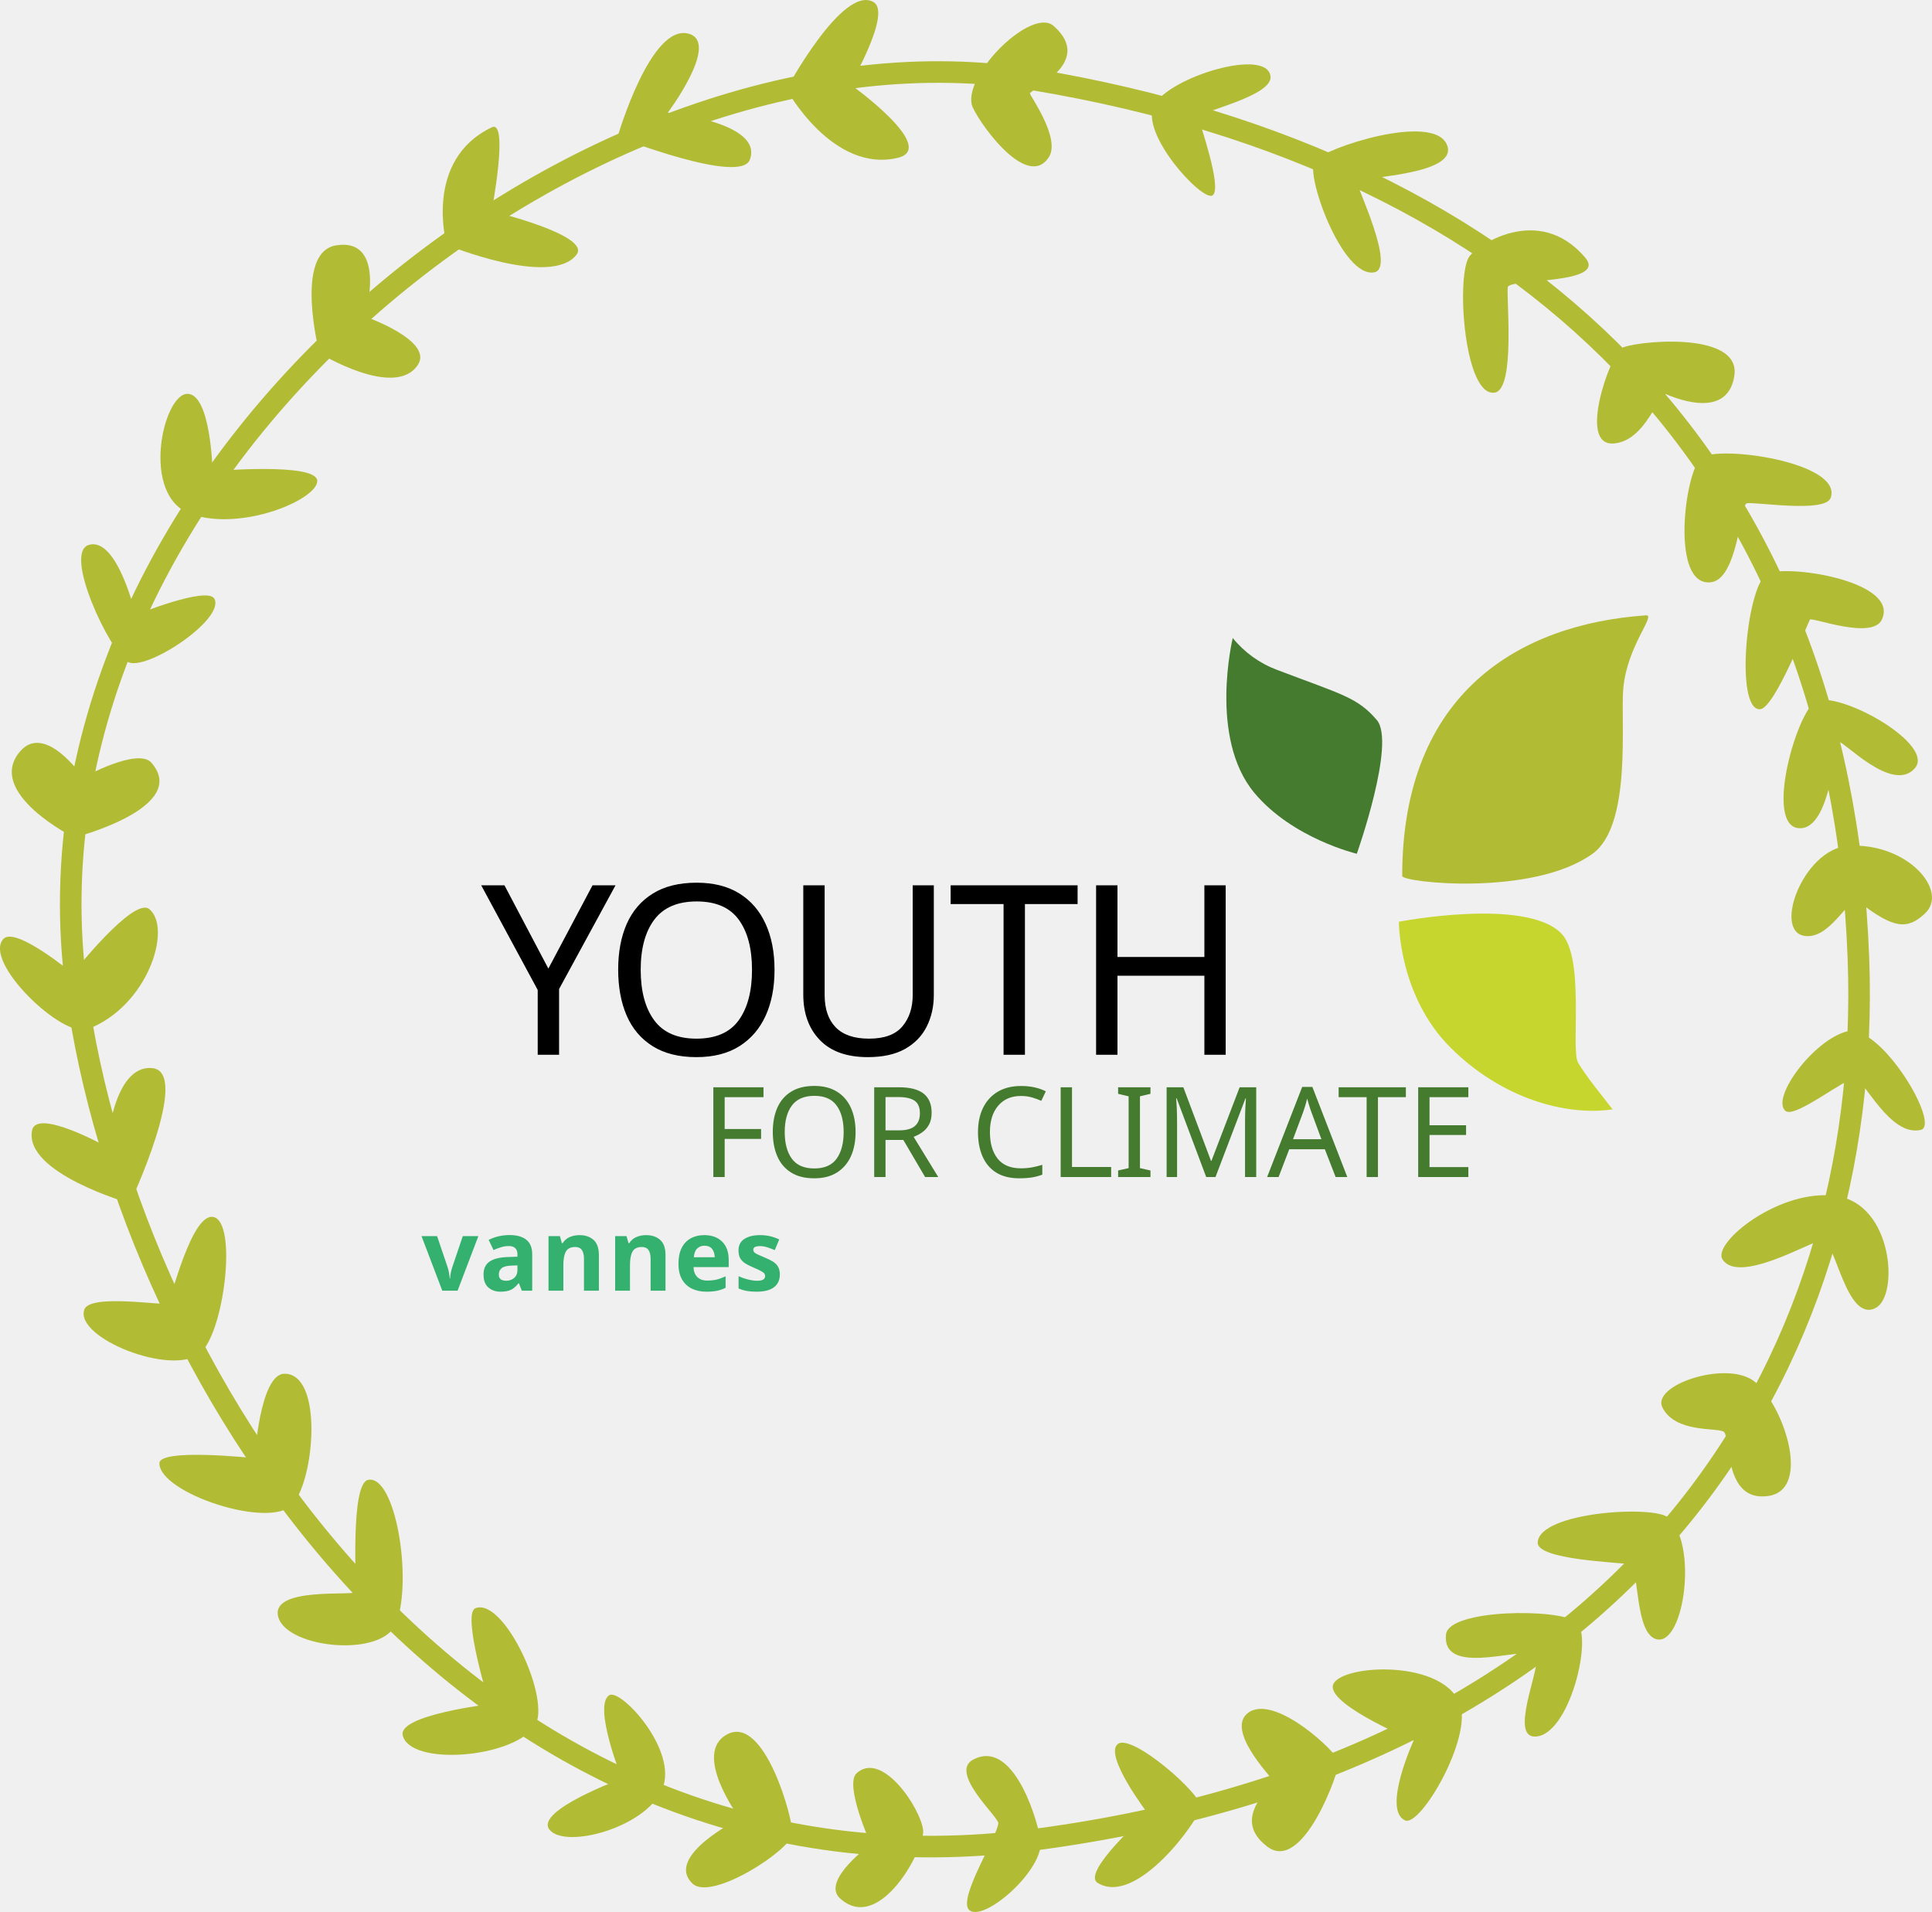
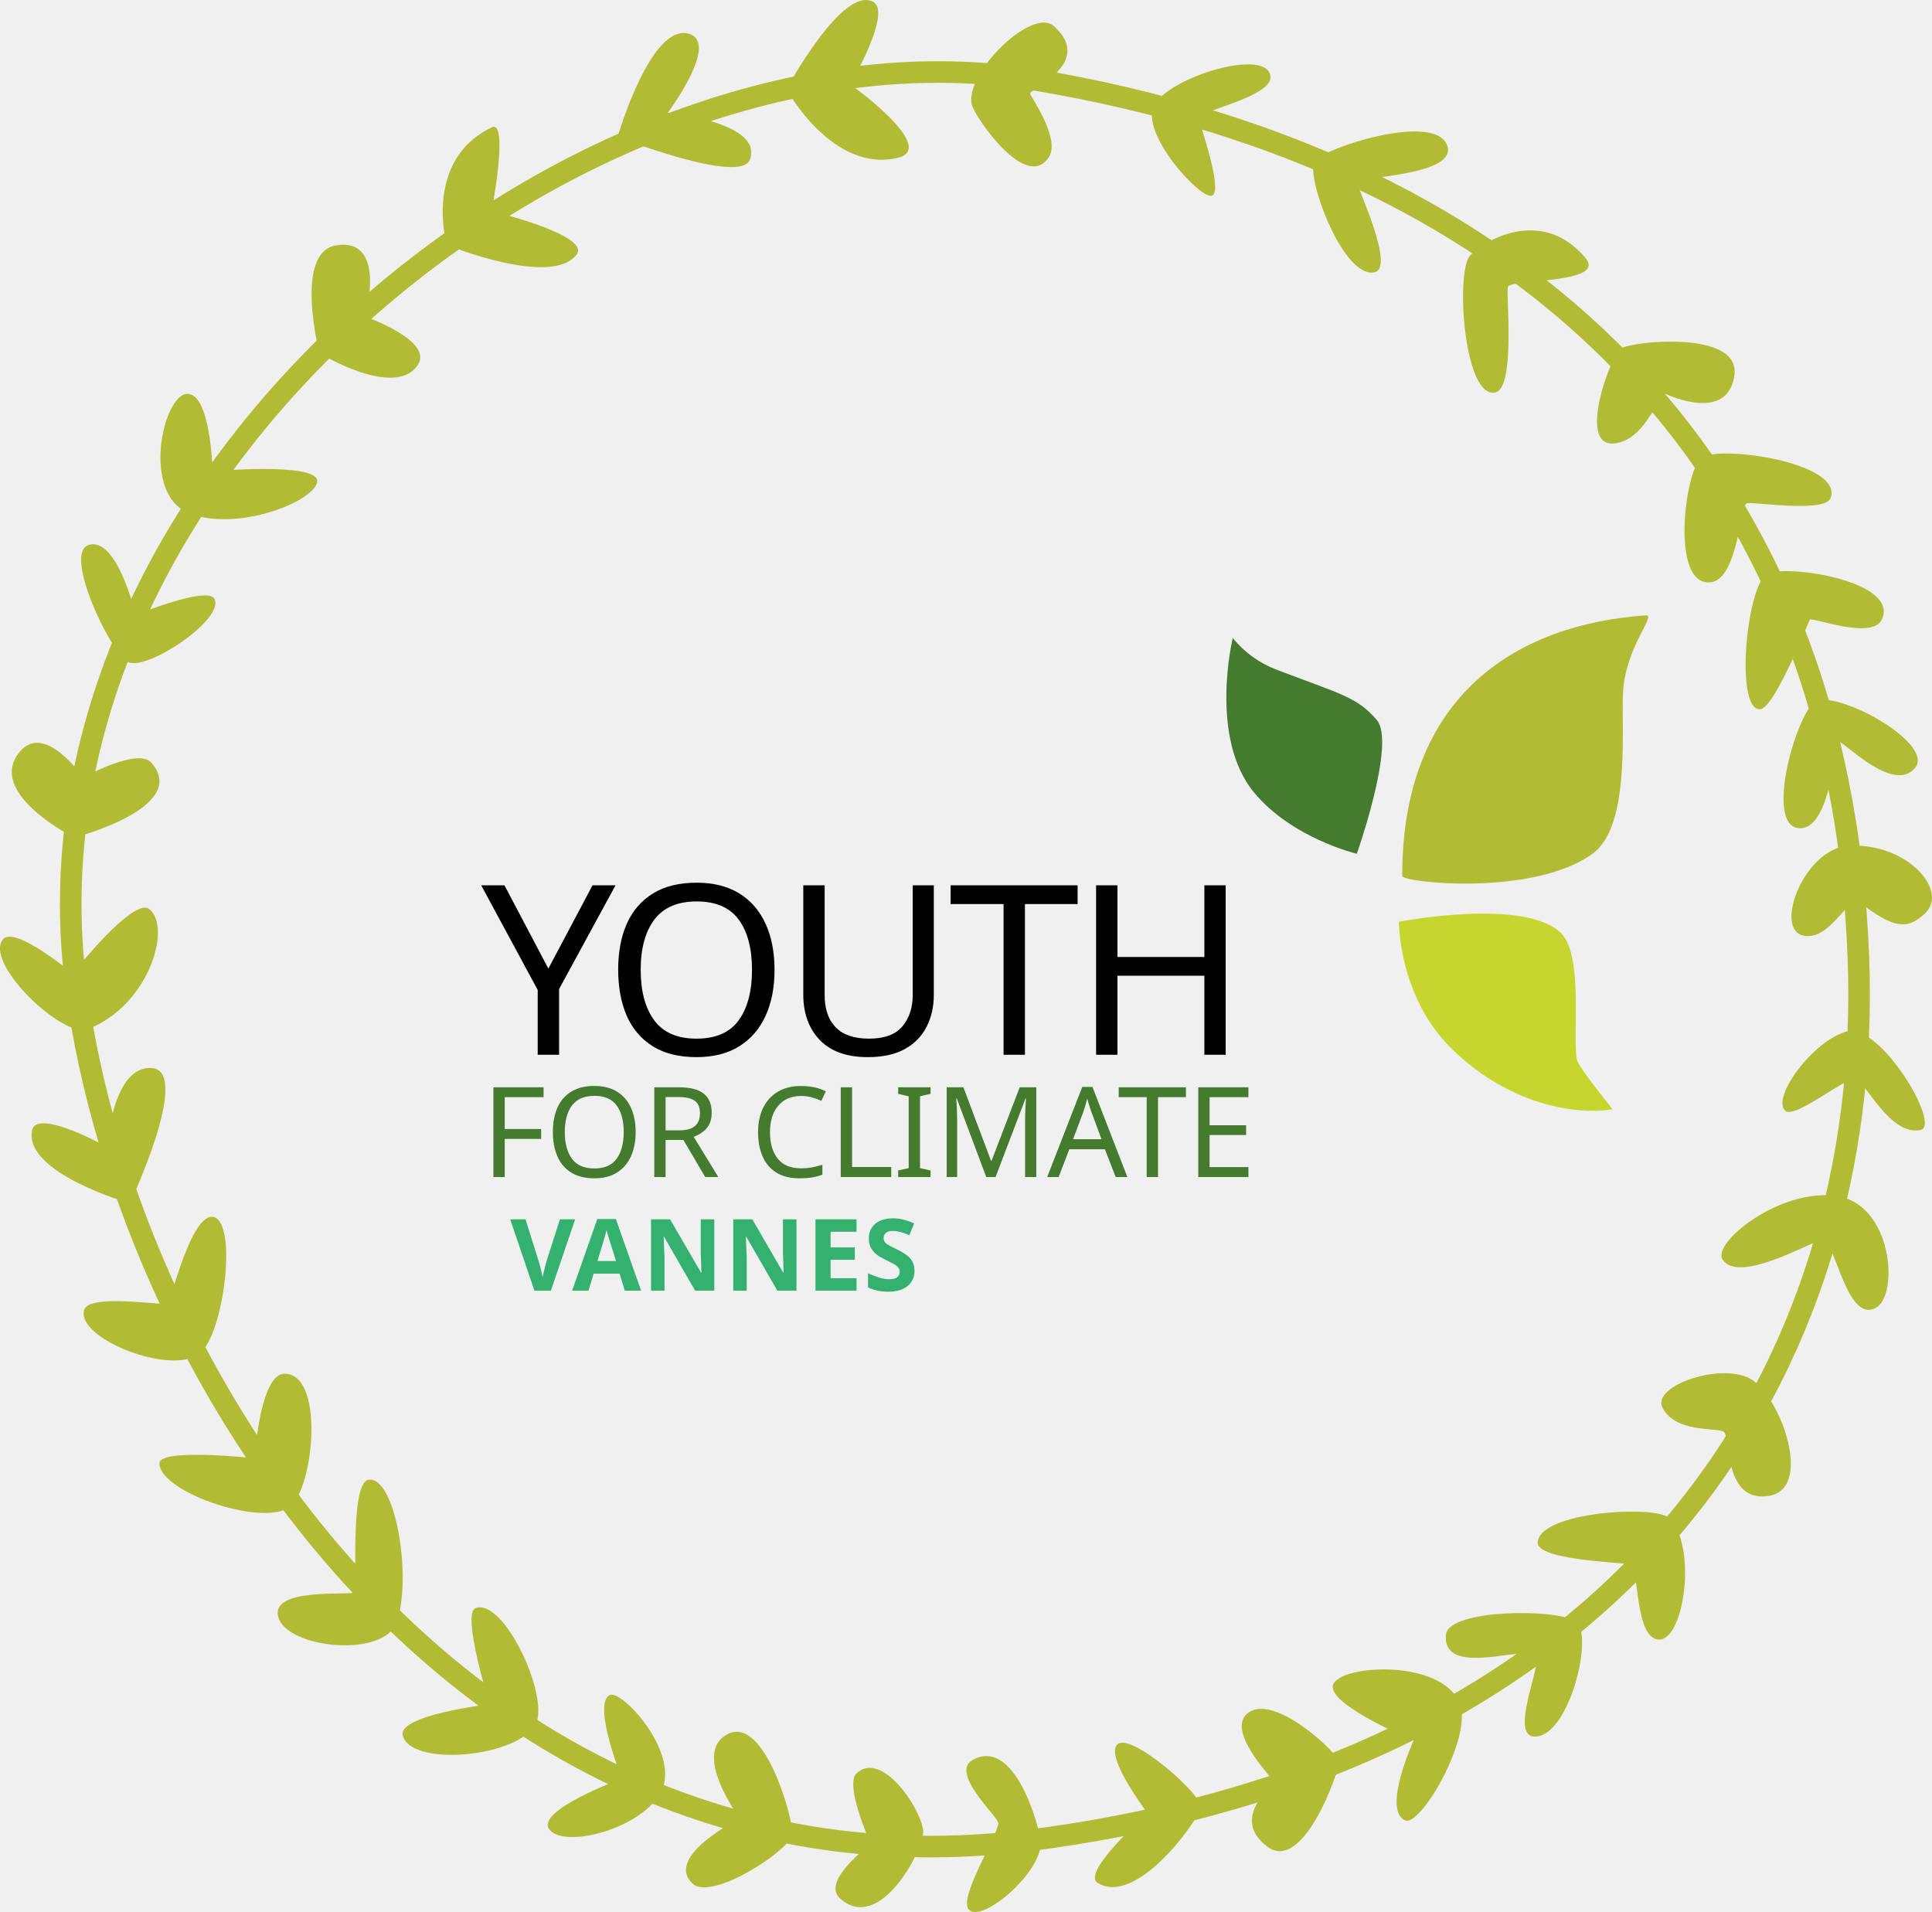
- <svg xmlns="http://www.w3.org/2000/svg" width="100%" height="100%" viewBox="0 0 447.74 443.08" version="1.1" xml:space="preserve" style="fill-rule:evenodd;clip-rule:evenodd;stroke-linecap:round;stroke-linejoin:round;stroke-miterlimit:1.5;">
-   <defs id="defs205" />
-   <style class="font-sheet">
-               
-               .cls-1 {
+ <svg xmlns="http://www.w3.org/2000/svg" id="Calque_1" data-name="Calque 1" viewBox="0 0 447.74 443.08">
+   <defs>
+     <style>
+       .cls-1 {
        font-size: 23.15px;
        fill: #34b06f;
-         font-family: GothamBold;
+         font-family: Gotham-Bold, Gotham;
        font-weight: 700;
        letter-spacing: 0.01em;
+         text-align:right;
      }
      .cls-2 {
        font-size: 29.12px;
        letter-spacing: -0.01em;
      }
      .cls-2,
      .cls-6 {
        fill: #457b2f;
      }
      .cls-2,
      .cls-3 {
-         font-family: GothamUltra;
+         font-family: GothamUltra, Gotham Ultra;
      }
      .cls-3 {
        font-size: 55px;
        letter-spacing: -0.03em;
      }
      .cls-4 {
        fill: #c6d62f;
      }
      .cls-5 {
        fill: #b1bb34;
      }
      .cls-7 {
        fill: none;
        stroke: #b1bb34;
        stroke-miterlimit: 10;
        stroke-width: 5px;
      }
-             </style>
+     </style>
+   </defs>
  <g id="Texte">
    <text class="cls-1" transform="translate(212.86 299.1) " text-anchor="end">
-       vannes
+       VANNES
    </text>
    <text class="cls-2" transform="translate(111.52 272.76)">
      FOR CLIMATE
    </text>
    <text class="cls-3" transform="translate(111.52 244.43)">YOUTH</text>
  </g>
  <g id="Feuilles">
    <path id="Feuille_basse" data-name="Feuille basse" class="cls-4" d="M901,791.5s29.3-5.67,37.6,2.67c5.61,5.62,2.18,27,3.93,30s5.74,7.89,8,10.81c-10.67,1.58-25.62-2.37-37.62-14.37S901,791.5,901,791.5Z" transform="translate(-576.81 -577.9)" />
    <path id="Feuille_centrale" data-name="Feuille centrale" class="cls-5" d="M901.77,780.91c0-42.59,27.36-58.41,56.48-60.41,2.47-.17-4.37,7-5.25,17-.66,7.51,2.06,31.63-7.12,38.25C932,785.75,901.77,782.38,901.77,780.91Z" transform="translate(-576.81 -577.9)" />
    <path id="Feuille_haute" data-name="Feuille haute" class="cls-6" d="M891.25,775.75s9.13-25.75,4.63-31-8-5.87-23.13-11.62a24,24,0,0,1-10.25-7.38s-5.62,23.13,5,35.88C876.33,772.22,891.25,775.75,891.25,775.75Z" transform="translate(-576.81 -577.9)" />
  </g>
  <g id="Cercle">
    <path id="Cercle-2" data-name="Cercle" class="cls-7" d="M594.5,807c-16-120,119-228,222.5-210.55,113,19,186.27,88.63,190.5,203.55,3.5,95-52.88,185.82-190.5,204.17C687,1021.5,606.79,899.17,594.5,807Z" transform="translate(-576.81 -577.9)" />
    <path class="cls-5" d="M779.25,578.38c-7.1-4.13-20.19,20.19-20.19,20.19s10.77,19.76,26.11,15.83c8.83-2.57-11.29-16.94-11.29-16.94S783.53,580.87,779.25,578.38Z" transform="translate(-576.81 -577.9)" />
    <path class="cls-5" d="M736.58,585.76c7,2.24-5,18.24-5,18.24s22.27,2.25,19,10.92c-2.2,5.85-30.65-5.29-30.65-5.29S727.67,582.92,736.58,585.76Z" transform="translate(-576.81 -577.9)" />
    <path class="cls-5" d="M690.75,607.42c4.08-2,0,19.41,0,19.41s23.16,5.56,19.67,10.09c-5.92,7.66-30.09-2.28-30.09-2.28S674.83,615.08,690.75,607.42Z" transform="translate(-576.81 -577.9)" />
    <path class="cls-5" d="M654.75,634.75c11.92-1.83,6.67,16.5,6.67,16.5s15.88,5.56,12.25,11.17c-5.25,8.08-22.84-2.68-22.84-2.68S644.8,636.28,654.75,634.75Z" transform="translate(-576.81 -577.9)" />
    <path class="cls-5" d="M620.25,669.17c5.42,0,5.83,17.91,5.83,17.91s24.17-2.08,24.25,2.25S632.73,701.17,621,697,614.58,669.17,620.25,669.17Z" transform="translate(-576.81 -577.9)" />
    <path class="cls-5" d="M597.42,704.17c6.58-1.92,10.83,16.22,10.83,16.22s16.65-6.76,18.25-3.72c2.5,4.75-16.08,17.08-20.17,14.58S591.34,705.93,597.42,704.17Z" transform="translate(-576.81 -577.9)" />
    <path class="cls-5" d="M581.42,752.08c5.83-6.91,14.65,6,14.65,6s12.71-7.05,15.85-3.41C620.91,765.08,594,772,594,772S573.33,761.67,581.42,752.08Z" transform="translate(-576.81 -577.9)" />
    <path class="cls-5" d="M577.58,795.5c2.75-3.08,16.09,8,16.09,8s14.11-17.93,17.75-14.92c5.33,4.42-.31,22.55-14.34,27.84C591.33,818.58,572.82,800.84,577.58,795.5Z" transform="translate(-576.81 -577.9)" />
    <path class="cls-5" d="M584.25,839.83c-2,9.92,22.67,16.93,22.67,16.93s14.33-30.51,5.16-31.34-10.5,18.25-10.5,18.25S585.3,834.6,584.25,839.83Z" transform="translate(-576.81 -577.9)" />
    <path class="cls-5" d="M626.25,859.92c5.69,1.12,2.46,27.18-3.17,31.66-6.58,5.25-28.88-3.61-26.75-10.16,1.25-3.84,18.58-.82,19.35-1.49S621.17,858.92,626.25,859.92Z" transform="translate(-576.81 -577.9)" />
    <path class="cls-5" d="M613.75,917c0-3.58,22.08-1.17,22.08-1.17s1.17-19.58,6.92-19.58c9,0,7,24.42,1.86,30.29S613.76,923.93,613.75,917Z" transform="translate(-576.81 -577.9)" />
    <path class="cls-5" d="M662.17,920.83c6.25-1.08,10.22,22.62,6.57,33-2.93,8.35-25.24,6.12-27.41-1.11s17.5-4.9,17.84-5.9S657.91,921.57,662.17,920.83Z" transform="translate(-576.81 -577.9)" />
    <path class="cls-5" d="M670.13,980c-1-4.67,20.12-7.17,20.12-7.17s-6.5-21-3.25-22.25c6.71-2.58,17.8,21.67,13.67,27.42C695.33,985.42,671.75,987.19,670.13,980Z" transform="translate(-576.81 -577.9)" />
    <path class="cls-5" d="M704.17,1001.92c-3.58-4.4,16.76-11.84,16.76-11.84s-6.76-16.91-2.93-19.33c2.65-1.67,16.17,12.92,12.25,21.83S707.83,1006.42,704.17,1001.92Z" transform="translate(-576.81 -577.9)" />
    <path class="cls-5" d="M737.33,1014.42c4.43,4.15,23-8,23.13-11.58s-6.46-27.42-15-23.09,2.81,19.58,2.81,19.58S730.58,1008.08,737.33,1014.42Z" transform="translate(-576.81 -577.9)" />
    <path class="cls-5" d="M771.49,1017.83c-4.53-4.11,7.15-12.55,7.15-12.55s-6.24-13.77-3.31-16.45c5.84-5.33,14.75,7.92,15.42,13.17C791.26,1006,780.75,1026.25,771.49,1017.83Z" transform="translate(-576.81 -577.9)" />
    <path class="cls-5" d="M801.33,1020.42c3.09,3.41,17.95-9.41,16.6-16.38s-6.93-23-15.6-18.37c-5.66,3.05,5.95,13.32,5.84,14.75C807.92,1003.5,798.88,1017.7,801.33,1020.42Z" transform="translate(-576.81 -577.9)" />
    <path class="cls-5" d="M831.21,1014.25c-4-2.42,11.54-16.17,11.54-16.17s-10.12-13.3-6.92-16,19.8,11.86,19.28,14.68S840.3,1019.79,831.21,1014.25Z" transform="translate(-576.81 -577.9)" />
    <path class="cls-5" d="M870.5,1005.83c-9-6.83,2-14.25,1.17-15.5s-10.59-11.46-5.75-15.39C872,970,887,984.28,887.12,986.2S878.85,1012.16,870.5,1005.83Z" transform="translate(-576.81 -577.9)" />
    <path class="cls-5" d="M902.42,999.75c-5.34-2.5,2-18.5,2-18.5s-18.72-7.73-18.75-12.42c0-5.08,25-6.93,29.41,3.74C918.25,980.33,906,1001.42,902.42,999.75Z" transform="translate(-576.81 -577.9)" />
    <path class="cls-5" d="M932.5,980.33c8,0,13.66-23.39,9.62-26.57s-29.62-3-30.2,2.91c-1.07,10.82,20.91,1.41,21.08,5.33S926.91,980.33,932.5,980.33Z" transform="translate(-576.81 -577.9)" />
    <path class="cls-5" d="M961,957.83c-5.5-.75-4.17-16.91-6.5-17.41s-21.57-1-21.33-5.09c.41-7.08,26.91-8.66,30.25-5.75C970.34,935.64,967.14,958.67,961,957.83Z" transform="translate(-576.81 -577.9)" />
    <path class="cls-5" d="M986.58,924.58c-10.5,1.5-8.58-13.91-10.33-14.91s-11.17.33-14.17-5.59c-2.59-5.11,14.25-10.83,20.92-6.33S997.11,923.08,986.58,924.58Z" transform="translate(-576.81 -577.9)" />
    <path class="cls-5" d="M1011.5,881c-6.92,3.58-9.42-16.42-12.5-15.75s-19.33,10.25-23,4.5c-2.46-3.85,13.4-16.61,26.45-14.68S1016.92,878.19,1011.5,881Z" transform="translate(-576.81 -577.9)" />
    <path class="cls-5" d="M1021.92,839.75c-7.09,1.58-13-11.53-15.15-11.89s-14,9.38-16.19,7.47c-3.41-3,6.5-16.41,14.25-18.41S1026.72,838.68,1021.92,839.75Z" transform="translate(-576.81 -577.9)" />
    <path class="cls-5" d="M1022.89,789.62c-4,3.72-7.16,3.6-15.24-2.7-2.2-1.72-6,7.65-11.65,7.91-9,.42-1.57-20.34,9.26-20.93C1018.83,773.17,1028.58,784.36,1022.89,789.62Z" transform="translate(-576.81 -577.9)" />
    <path class="cls-5" d="M1020.58,755.92c-5.18,6-16.75-6.59-17.66-6.09s-1.83,20.29-9.09,20c-8.5-.33-.23-28.55,4.21-29.62C1004.42,738.67,1025.25,750.5,1020.58,755.92Z" transform="translate(-576.81 -577.9)" />
    <path class="cls-5" d="M1012.92,721.5c-2.25,4.77-16.25-.67-16.67,0s-8.14,20.47-11.5,20.75c-6.08.5-3.08-30,1.93-31.55C992.5,708.83,1017,712.85,1012.92,721.5Z" transform="translate(-576.81 -577.9)" />
    <path class="cls-5" d="M1001.08,693.25c-1.25,3.67-18.08.8-19.5,1.3s-2.06,17.52-8.25,18.28c-9.5,1.17-6.08-25.67-2.29-28.79S1003.89,685,1001.08,693.25Z" transform="translate(-576.81 -577.9)" />
    <path class="cls-5" d="M978.75,664.92c-1.25,8.58-10,6.83-15.83,4.33-1.65-.71-4.59,10.89-12.17,11.42-8.42.58-.67-20.34,1.67-22S980.31,654.23,978.75,664.92Z" transform="translate(-576.81 -577.9)" />
    <path class="cls-5" d="M944.17,637.58c5.33,6.25-17.5,4.84-17.92,6.84s1.83,23.62-3,24.45c-7,1.21-9-26.08-6.08-31.29C918.58,635.08,933.22,624.76,944.17,637.58Z" transform="translate(-576.81 -577.9)" />
    <path class="cls-5" d="M912.08,611.33c3.34,7.34-20.91,7.5-20.83,8.75s9,19.93,4.08,20.92c-7.41,1.5-16.16-22.83-13.83-25.83S908.77,604,912.08,611.33Z" transform="translate(-576.81 -577.9)" />
    <path class="cls-5" d="M871.25,595.58c.58,4.67-16.9,8.25-16.7,9.5s5.62,16.5,3.28,18.09-17.07-14.44-13.53-20.93S870.41,588.84,871.25,595.58Z" transform="translate(-576.81 -577.9)" />
    <path class="cls-5" d="M821,583.92c9.67,8.54-5.75,14.83-5.5,15.66s7.08,10.44,4.42,14.67c-5.25,8.33-17.34-9.47-17.92-12.17C800.43,594.72,816,579.5,821,583.92Z" transform="translate(-576.81 -577.9)" />
  </g>
-   <g class="hidden-area">
-     <rect x="-1000%" y="-1000%" width="1000%" height="2100%" style="fill: #fff;" />
-     <rect x="100%" y="-1000%" width="1000%" height="2100%" style="fill: #fff;" />
-     <rect x="-1000%" y="-1000%" width="2100%" height="1000%" style="fill: #fff;" />
-     <rect x="-1000%" y="100%" width="2100%" height="1000%" style="fill: #fff;" />
-   </g>
</svg>
